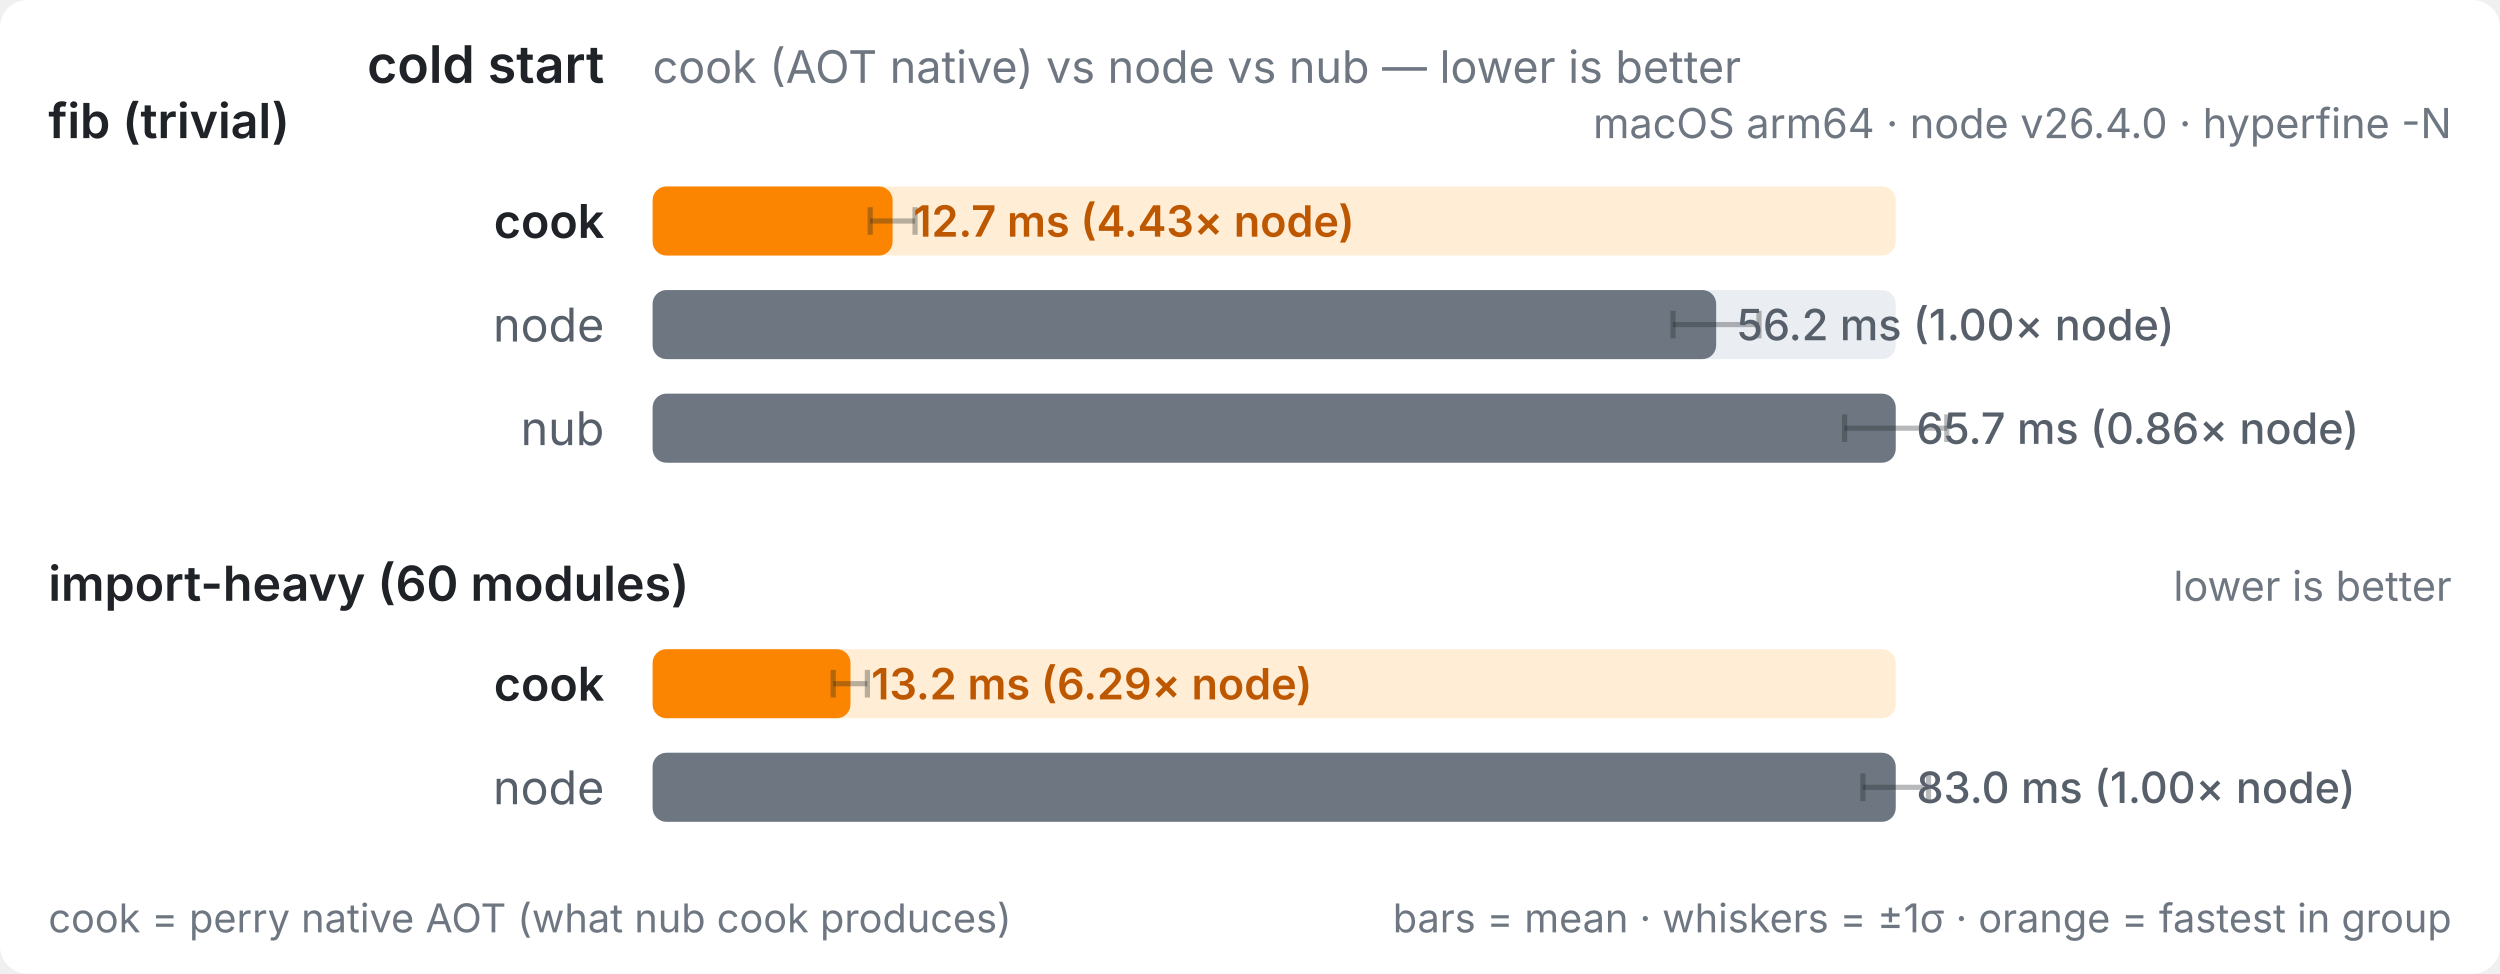
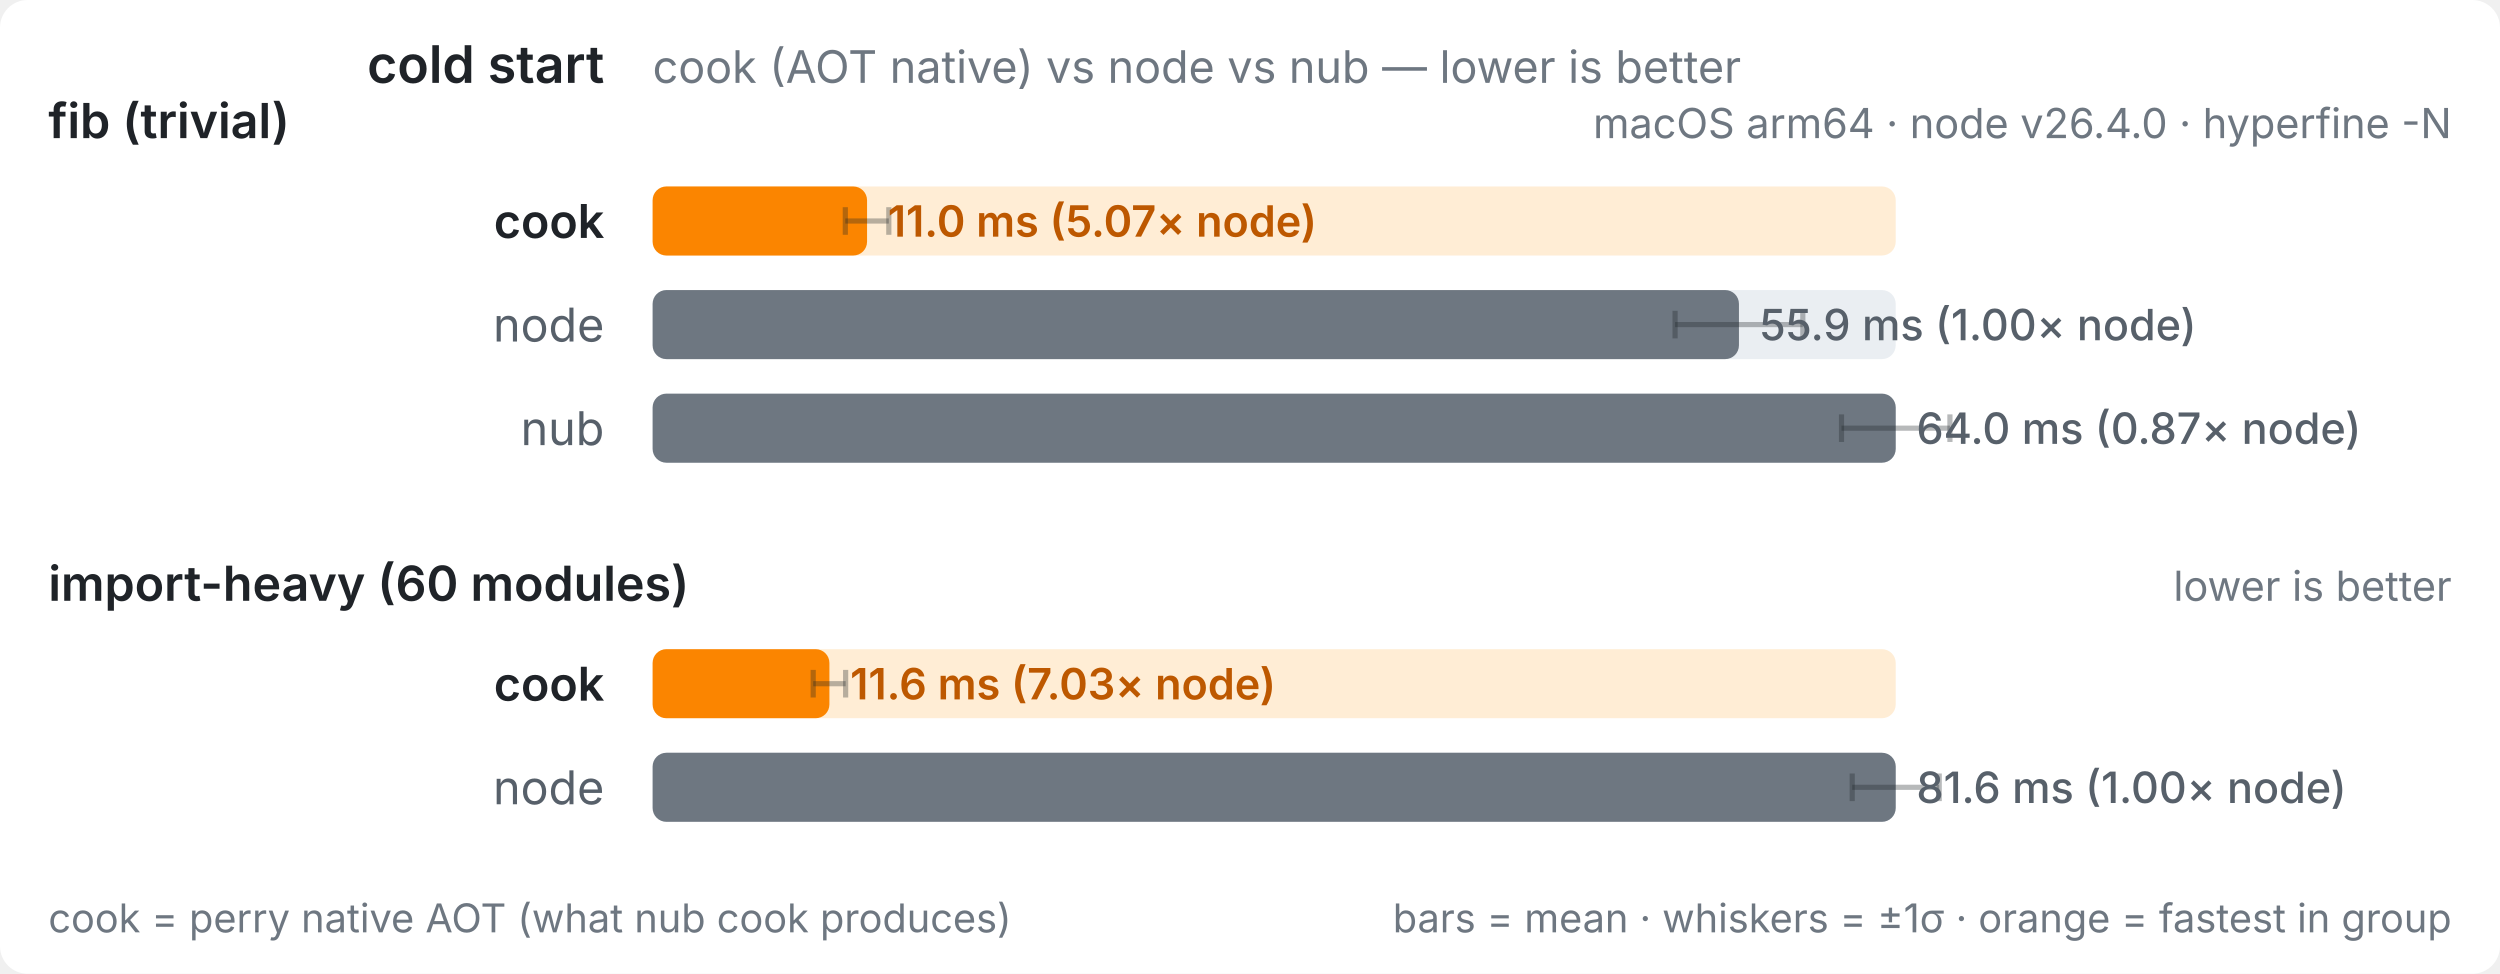
<svg xmlns="http://www.w3.org/2000/svg" viewBox="0 0 724 282" width="724" height="282" role="img" aria-label="cold start across approaches, fib and import-heavy scripts, lower is better">
  <rect x="0" y="0" width="724" height="282" rx="8" fill="#ffffff" />
  <text x="175" y="24" text-anchor="end" font-size="15" font-weight="600" fill="#1f2328" font-family="-apple-system, BlinkMacSystemFont, 'Segoe UI', system-ui, sans-serif">cold start</text>
  <text x="189" y="24" font-size="13" fill="#6e7781" font-family="-apple-system, BlinkMacSystemFont, 'Segoe UI', system-ui, sans-serif">cook (AOT native) vs node vs nub — lower is better</text>
  <text x="14" y="40" font-size="14" font-weight="600" fill="#1f2328" font-family="-apple-system, BlinkMacSystemFont, 'Segoe UI', system-ui, sans-serif">fib (trivial)</text>
  <text x="710" y="40" text-anchor="end" font-size="12" fill="#6e7781" font-family="-apple-system, BlinkMacSystemFont, 'Segoe UI', system-ui, sans-serif">macOS arm64 · node v26.4.0 · hyperfine -N</text>
  <text x="175" y="64" text-anchor="end" dominant-baseline="central" font-size="13.5" font-weight="600" fill="#1f2328" font-family="-apple-system, BlinkMacSystemFont, 'Segoe UI', system-ui, sans-serif">cook</text>
  <rect x="189" y="54" width="360" height="20" rx="4" fill="#ffedd5" />
-   <rect x="189" y="54" width="69.5" height="20" rx="4" fill="#fb8500" />
-   <line x1="252.0" x2="265.0" y1="64" y2="64" stroke="#1f2328" stroke-opacity="0.32" stroke-width="1.5" />
-   <line x1="252.0" x2="252.0" y1="60" y2="68" stroke="#1f2328" stroke-opacity="0.32" stroke-width="1.5" />
-   <line x1="265.0" x2="265.0" y1="60" y2="68" stroke="#1f2328" stroke-opacity="0.32" stroke-width="1.5" />
-   <text x="264.5" y="64" dominant-baseline="central" font-size="12.5" font-weight="600" fill="#bd5800" font-family="-apple-system, BlinkMacSystemFont, 'Segoe UI', system-ui, sans-serif">12.7 ms (4.43× node)</text>
+   <rect x="189" y="54" width="62.1" height="20" rx="4" fill="#fb8500" />
+   <line x1="244.8" x2="257.4" y1="64" y2="64" stroke="#1f2328" stroke-opacity="0.32" stroke-width="1.5" />
+   <line x1="244.8" x2="244.8" y1="60" y2="68" stroke="#1f2328" stroke-opacity="0.32" stroke-width="1.5" />
+   <line x1="257.4" x2="257.4" y1="60" y2="68" stroke="#1f2328" stroke-opacity="0.32" stroke-width="1.5" />
+   <text x="257.1" y="64" dominant-baseline="central" font-size="12.5" font-weight="600" fill="#bd5800" font-family="-apple-system, BlinkMacSystemFont, 'Segoe UI', system-ui, sans-serif">11.0 ms (5.07× node)</text>
  <text x="175" y="94" text-anchor="end" dominant-baseline="central" font-size="13.5" font-weight="400" fill="#57606a" font-family="-apple-system, BlinkMacSystemFont, 'Segoe UI', system-ui, sans-serif">node</text>
  <rect x="189" y="84" width="360" height="20" rx="4" fill="#eaeef2" />
-   <rect x="189" y="84" width="308.0" height="20" rx="4" fill="#6e7781" />
-   <line x1="484.5" x2="509.4" y1="94" y2="94" stroke="#1f2328" stroke-opacity="0.32" stroke-width="1.5" />
-   <line x1="484.5" x2="484.5" y1="90" y2="98" stroke="#1f2328" stroke-opacity="0.32" stroke-width="1.5" />
-   <line x1="509.4" x2="509.4" y1="90" y2="98" stroke="#1f2328" stroke-opacity="0.32" stroke-width="1.5" />
-   <text x="503.0" y="94" dominant-baseline="central" font-size="12.5" font-weight="500" fill="#57606a" font-family="-apple-system, BlinkMacSystemFont, 'Segoe UI', system-ui, sans-serif">56.2 ms (1.00× node)</text>
+   <rect x="189" y="84" width="314.6" height="20" rx="4" fill="#6e7781" />
+   <line x1="485.1" x2="522.1" y1="94" y2="94" stroke="#1f2328" stroke-opacity="0.32" stroke-width="1.5" />
+   <line x1="485.1" x2="485.1" y1="90" y2="98" stroke="#1f2328" stroke-opacity="0.32" stroke-width="1.5" />
+   <line x1="522.1" x2="522.1" y1="90" y2="98" stroke="#1f2328" stroke-opacity="0.32" stroke-width="1.5" />
+   <text x="509.6" y="94" dominant-baseline="central" font-size="12.5" font-weight="500" fill="#57606a" font-family="-apple-system, BlinkMacSystemFont, 'Segoe UI', system-ui, sans-serif">55.9 ms (1.00× node)</text>
  <text x="175" y="124" text-anchor="end" dominant-baseline="central" font-size="13.5" font-weight="400" fill="#57606a" font-family="-apple-system, BlinkMacSystemFont, 'Segoe UI', system-ui, sans-serif">nub</text>
  <rect x="189" y="114" width="360" height="20" rx="4" fill="#eaeef2" />
  <rect x="189" y="114" width="360.0" height="20" rx="4" fill="#6e7781" />
-   <line x1="534.2" x2="563.8" y1="124" y2="124" stroke="#1f2328" stroke-opacity="0.32" stroke-width="1.5" />
-   <line x1="534.2" x2="534.2" y1="120" y2="128" stroke="#1f2328" stroke-opacity="0.32" stroke-width="1.5" />
-   <line x1="563.8" x2="563.8" y1="120" y2="128" stroke="#1f2328" stroke-opacity="0.32" stroke-width="1.5" />
-   <text x="555.0" y="124" dominant-baseline="central" font-size="12.5" font-weight="500" fill="#57606a" font-family="-apple-system, BlinkMacSystemFont, 'Segoe UI', system-ui, sans-serif">65.7 ms (0.86× node)</text>
+   <line x1="533.3" x2="564.7" y1="124" y2="124" stroke="#1f2328" stroke-opacity="0.32" stroke-width="1.5" />
+   <line x1="533.3" x2="533.3" y1="120" y2="128" stroke="#1f2328" stroke-opacity="0.32" stroke-width="1.5" />
+   <line x1="564.7" x2="564.7" y1="120" y2="128" stroke="#1f2328" stroke-opacity="0.32" stroke-width="1.5" />
+   <text x="555.0" y="124" dominant-baseline="central" font-size="12.5" font-weight="500" fill="#57606a" font-family="-apple-system, BlinkMacSystemFont, 'Segoe UI', system-ui, sans-serif">64.0 ms (0.87× node)</text>
  <text x="14" y="174" font-size="14" font-weight="600" fill="#1f2328" font-family="-apple-system, BlinkMacSystemFont, 'Segoe UI', system-ui, sans-serif">import-heavy (60 modules)</text>
  <text x="710" y="174" text-anchor="end" font-size="12" fill="#6e7781" font-family="-apple-system, BlinkMacSystemFont, 'Segoe UI', system-ui, sans-serif">lower is better</text>
  <text x="175" y="198" text-anchor="end" dominant-baseline="central" font-size="13.5" font-weight="600" fill="#1f2328" font-family="-apple-system, BlinkMacSystemFont, 'Segoe UI', system-ui, sans-serif">cook</text>
  <rect x="189" y="188" width="360" height="20" rx="4" fill="#ffedd5" />
-   <rect x="189" y="188" width="57.3" height="20" rx="4" fill="#fb8500" />
-   <line x1="241.3" x2="251.2" y1="198" y2="198" stroke="#1f2328" stroke-opacity="0.32" stroke-width="1.5" />
-   <line x1="241.3" x2="241.3" y1="194" y2="202" stroke="#1f2328" stroke-opacity="0.32" stroke-width="1.5" />
-   <line x1="251.2" x2="251.2" y1="194" y2="202" stroke="#1f2328" stroke-opacity="0.32" stroke-width="1.5" />
-   <text x="252.3" y="198" dominant-baseline="central" font-size="12.5" font-weight="600" fill="#bd5800" font-family="-apple-system, BlinkMacSystemFont, 'Segoe UI', system-ui, sans-serif">13.2 ms (6.29× node)</text>
+   <rect x="189" y="188" width="51.2" height="20" rx="4" fill="#fb8500" />
+   <line x1="235.5" x2="244.9" y1="198" y2="198" stroke="#1f2328" stroke-opacity="0.32" stroke-width="1.5" />
+   <line x1="235.5" x2="235.5" y1="194" y2="202" stroke="#1f2328" stroke-opacity="0.32" stroke-width="1.5" />
+   <line x1="244.9" x2="244.9" y1="194" y2="202" stroke="#1f2328" stroke-opacity="0.32" stroke-width="1.5" />
+   <text x="246.2" y="198" dominant-baseline="central" font-size="12.5" font-weight="600" fill="#bd5800" font-family="-apple-system, BlinkMacSystemFont, 'Segoe UI', system-ui, sans-serif">11.6 ms (7.03× node)</text>
  <text x="175" y="228" text-anchor="end" dominant-baseline="central" font-size="13.5" font-weight="400" fill="#57606a" font-family="-apple-system, BlinkMacSystemFont, 'Segoe UI', system-ui, sans-serif">node</text>
  <rect x="189" y="218" width="360" height="20" rx="4" fill="#eaeef2" />
  <rect x="189" y="218" width="360.0" height="20" rx="4" fill="#6e7781" />
-   <line x1="539.5" x2="558.5" y1="228" y2="228" stroke="#1f2328" stroke-opacity="0.32" stroke-width="1.5" />
-   <line x1="539.5" x2="539.5" y1="224" y2="232" stroke="#1f2328" stroke-opacity="0.32" stroke-width="1.5" />
-   <line x1="558.5" x2="558.5" y1="224" y2="232" stroke="#1f2328" stroke-opacity="0.32" stroke-width="1.5" />
-   <text x="555.0" y="228" dominant-baseline="central" font-size="12.5" font-weight="500" fill="#57606a" font-family="-apple-system, BlinkMacSystemFont, 'Segoe UI', system-ui, sans-serif">83.0 ms (1.00× node)</text>
+   <line x1="536.4" x2="561.6" y1="228" y2="228" stroke="#1f2328" stroke-opacity="0.32" stroke-width="1.5" />
+   <line x1="536.4" x2="536.4" y1="224" y2="232" stroke="#1f2328" stroke-opacity="0.32" stroke-width="1.5" />
+   <line x1="561.6" x2="561.6" y1="224" y2="232" stroke="#1f2328" stroke-opacity="0.32" stroke-width="1.5" />
+   <text x="555.0" y="228" dominant-baseline="central" font-size="12.5" font-weight="500" fill="#57606a" font-family="-apple-system, BlinkMacSystemFont, 'Segoe UI', system-ui, sans-serif">81.6 ms (1.00× node)</text>
  <text x="14" y="270" font-size="11.5" fill="#6e7781" font-family="-apple-system, BlinkMacSystemFont, 'Segoe UI', system-ui, sans-serif">cook = perry native AOT (what nub cook produces)</text>
  <text x="710" y="270" text-anchor="end" font-size="11.5" fill="#6e7781" font-family="-apple-system, BlinkMacSystemFont, 'Segoe UI', system-ui, sans-serif">bars = mean · whiskers = ±1σ · orange = fastest in group</text>
</svg>
